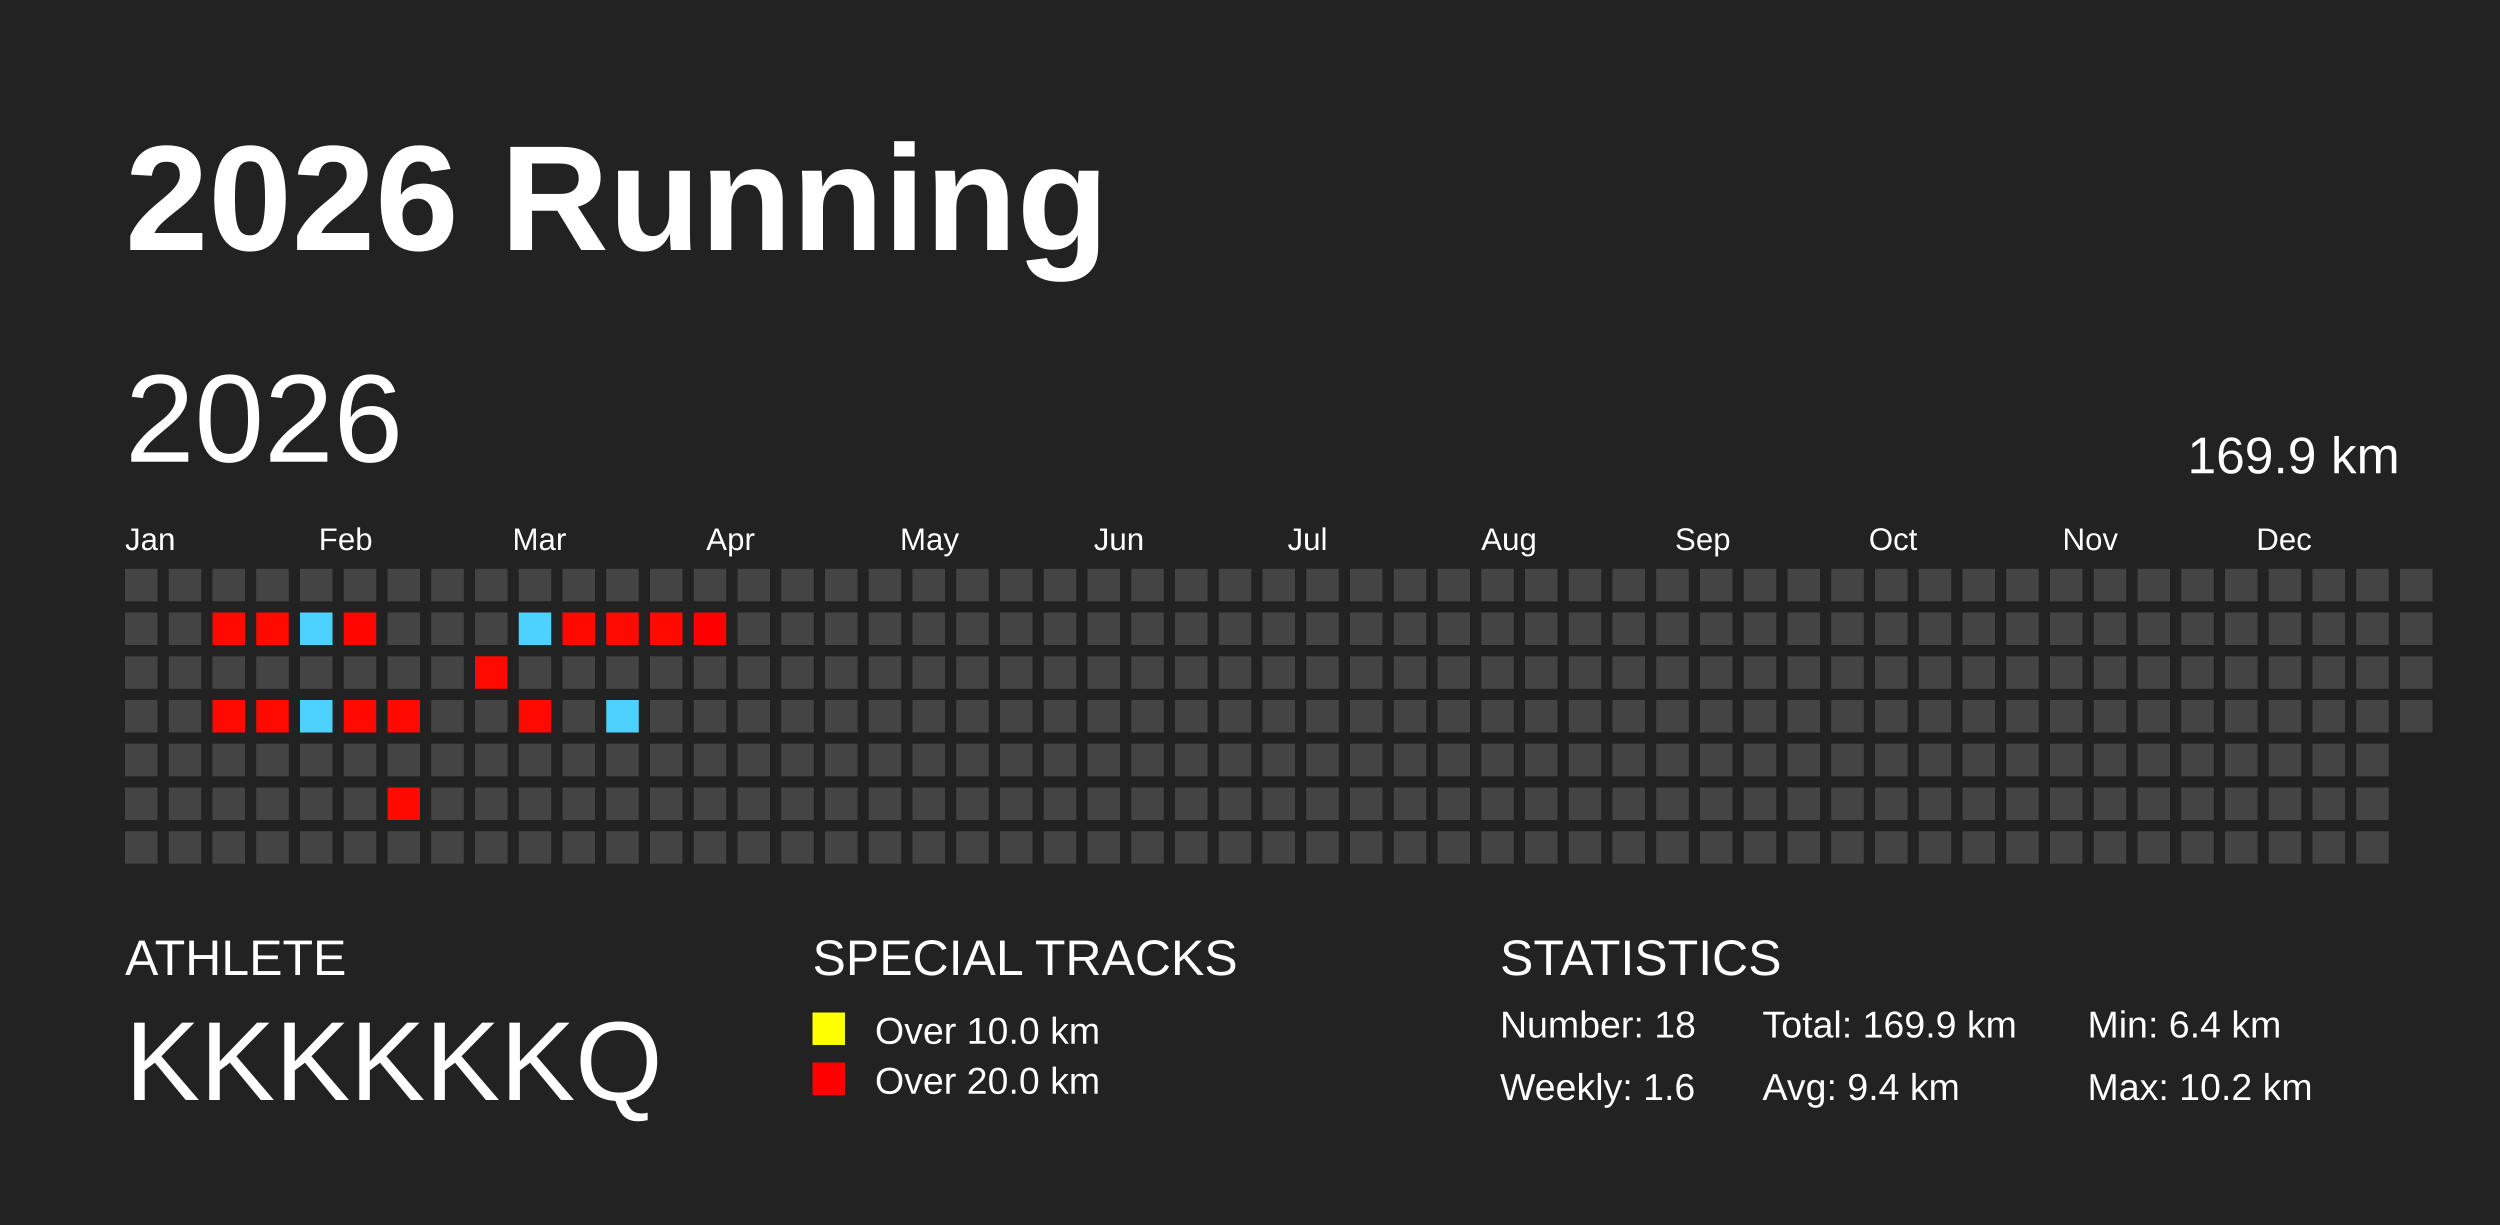
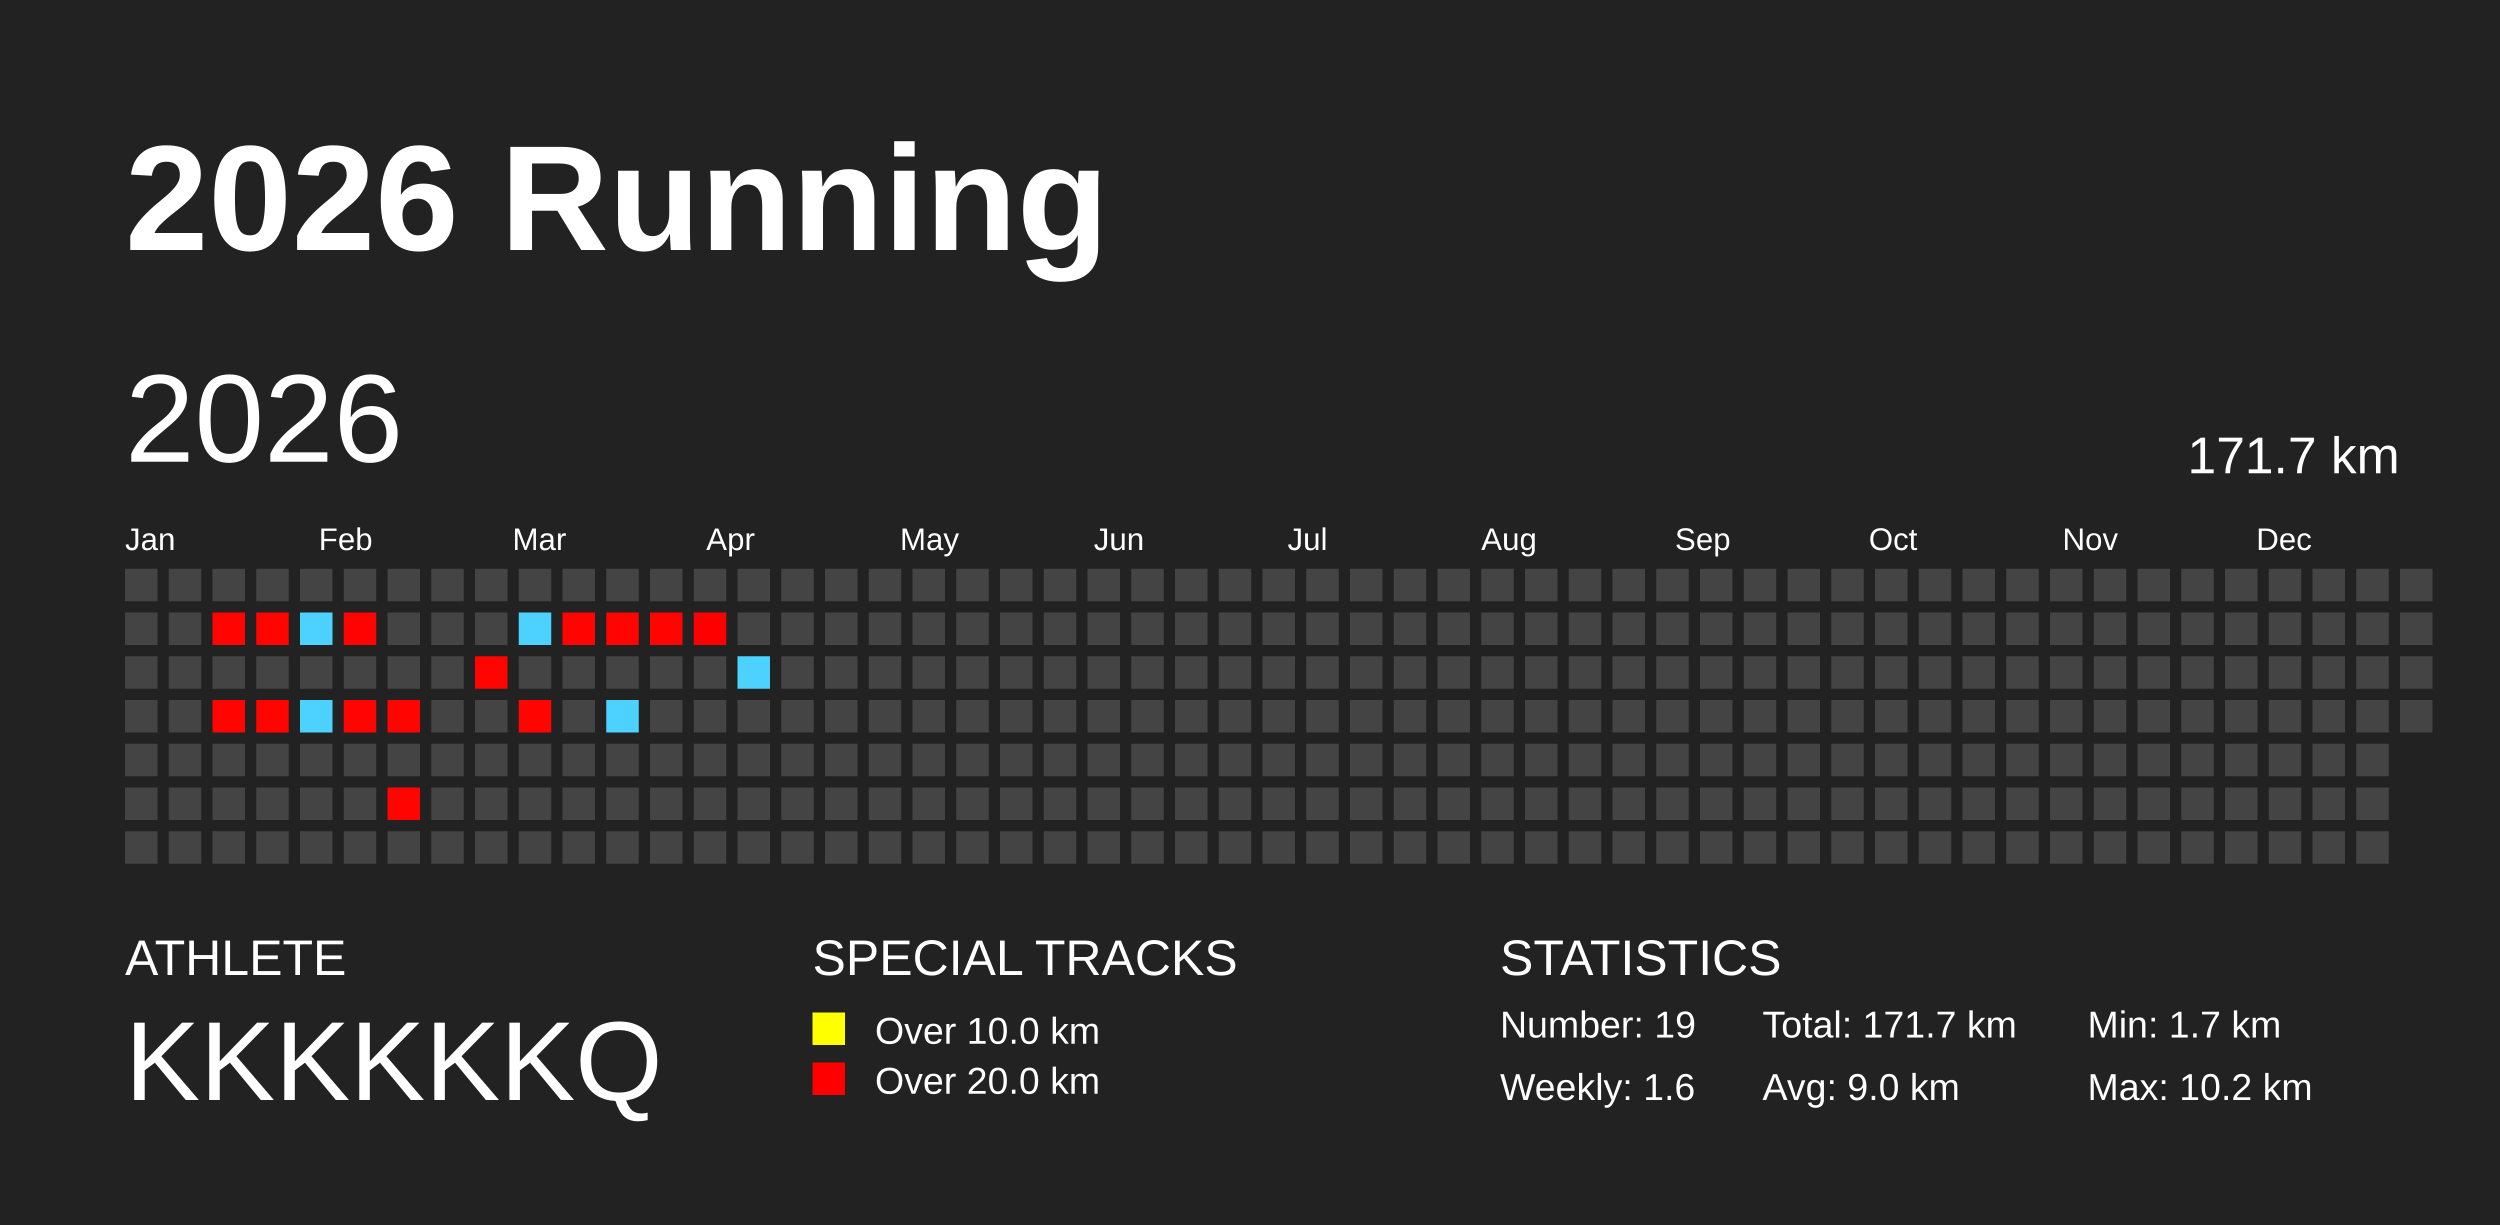
<svg xmlns="http://www.w3.org/2000/svg" baseProfile="full" height="98mm" version="1.1" viewBox="0,0,200,98" width="200mm">
  <defs />
  <rect fill="#222222" height="98" width="200" x="0" y="0" />
  <text fill="#FFFFFF" style="font-size:12px; font-family:Arial; font-weight:bold;" x="10" y="20">2026 Running</text>
  <text fill="#FFFFFF" style="font-size:4px; font-family:Arial" x="10" y="78">ATHLETE</text>
  <text fill="#FFFFFF" style="font-size:9px; font-family:Arial" x="10" y="88">KKKKKKQ</text>
  <text fill="#FFFFFF" style="font-size:4px; font-family:Arial" x="65" y="78">SPECIAL TRACKS</text>
  <rect fill="yellow" height="2.6" width="2.6" x="65" y="81" />
  <text fill="#FFFFFF" style="font-size:3px; font-family:Arial" x="70" y="83.5">Over 10.0 km</text>
  <rect fill="red" height="2.6" width="2.6" x="65" y="85" />
  <text fill="#FFFFFF" style="font-size:3px; font-family:Arial" x="70" y="87.5">Over 20.0 km</text>
  <text fill="#FFFFFF" style="font-size:4px; font-family:Arial" x="120" y="78">STATISTICS</text>
-   <text fill="#FFFFFF" style="font-size:3px; font-family:Arial" x="120" y="83">Number: 18</text>
+   <text fill="#FFFFFF" style="font-size:3px; font-family:Arial" x="120" y="83">Number: 19</text>
  <text fill="#FFFFFF" style="font-size:3px; font-family:Arial" x="120" y="88">Weekly: 1.6</text>
-   <text fill="#FFFFFF" style="font-size:3px; font-family:Arial" x="141" y="83">Total: 169.9 km</text>
-   <text fill="#FFFFFF" style="font-size:3px; font-family:Arial" x="141" y="88">Avg: 9.4 km</text>
-   <text fill="#FFFFFF" style="font-size:3px; font-family:Arial" x="167" y="83">Min: 6.4 km</text>
+   <text fill="#FFFFFF" style="font-size:3px; font-family:Arial" x="141" y="83">Total: 171.7 km</text>
+   <text fill="#FFFFFF" style="font-size:3px; font-family:Arial" x="141" y="88">Avg: 9.0 km</text>
+   <text fill="#FFFFFF" style="font-size:3px; font-family:Arial" x="167" y="83">Min: 1.7 km</text>
  <text fill="#FFFFFF" style="font-size:3px; font-family:Arial" x="167" y="88">Max: 10.2 km</text>
  <text dominant-baseline="hanging" fill="#FFFFFF" style="font-size:10.0px; font-family:Arial;" x="10" y="30">2026</text>
-   <text dominant-baseline="hanging" fill="#FFFFFF" style="font-size:4.125px; font-family:Arial;" x="175" y="35">169.9 km</text>
+   <text dominant-baseline="hanging" fill="#FFFFFF" style="font-size:4.125px; font-family:Arial;" x="175" y="35">171.7 km</text>
  <text fill="#FFFFFF" style="font-size:2.5px; font-family:Arial" x="10.0" y="44">Jan</text>
  <text fill="#FFFFFF" style="font-size:2.5px; font-family:Arial" x="25.5" y="44">Feb</text>
  <text fill="#FFFFFF" style="font-size:2.5px; font-family:Arial" x="41.0" y="44">Mar</text>
  <text fill="#FFFFFF" style="font-size:2.5px; font-family:Arial" x="56.5" y="44">Apr</text>
  <text fill="#FFFFFF" style="font-size:2.5px; font-family:Arial" x="72.0" y="44">May</text>
  <text fill="#FFFFFF" style="font-size:2.5px; font-family:Arial" x="87.5" y="44">Jun</text>
  <text fill="#FFFFFF" style="font-size:2.5px; font-family:Arial" x="103.0" y="44">Jul</text>
  <text fill="#FFFFFF" style="font-size:2.5px; font-family:Arial" x="118.5" y="44">Aug</text>
  <text fill="#FFFFFF" style="font-size:2.5px; font-family:Arial" x="134.0" y="44">Sep</text>
  <text fill="#FFFFFF" style="font-size:2.5px; font-family:Arial" x="149.5" y="44">Oct</text>
  <text fill="#FFFFFF" style="font-size:2.5px; font-family:Arial" x="165.0" y="44">Nov</text>
  <text fill="#FFFFFF" style="font-size:2.5px; font-family:Arial" x="180.5" y="44">Dec</text>
  <rect fill="#444444" height="2.6" width="2.6" x="10.0" y="45.5" />
  <rect fill="#444444" height="2.6" width="2.6" x="10.0" y="49.0" />
  <rect fill="#444444" height="2.6" width="2.6" x="10.0" y="52.5" />
  <rect fill="#444444" height="2.6" width="2.6" x="10.0" y="56.0" />
  <rect fill="#444444" height="2.6" width="2.6" x="10.0" y="59.5" />
  <rect fill="#444444" height="2.6" width="2.6" x="10.0" y="63.0" />
  <rect fill="#444444" height="2.6" width="2.6" x="10.0" y="66.5" />
  <rect fill="#444444" height="2.6" width="2.6" x="13.5" y="45.5" />
  <rect fill="#444444" height="2.6" width="2.6" x="13.5" y="49.0" />
  <rect fill="#444444" height="2.6" width="2.6" x="13.5" y="52.5" />
  <rect fill="#444444" height="2.6" width="2.6" x="13.5" y="56.0" />
  <rect fill="#444444" height="2.6" width="2.6" x="13.5" y="59.5" />
  <rect fill="#444444" height="2.6" width="2.6" x="13.5" y="63.0" />
  <rect fill="#444444" height="2.6" width="2.6" x="13.5" y="66.5" />
  <rect fill="#444444" height="2.6" width="2.6" x="17.0" y="45.5" />
-   <rect fill="#ff0900" height="2.6" width="2.6" x="17.0" y="49.0" />
+   <rect fill="#ff0400" height="2.6" width="2.6" x="17.0" y="49.0" />
  <rect fill="#444444" height="2.6" width="2.6" x="17.0" y="52.5" />
-   <rect fill="#ff0900" height="2.6" width="2.6" x="17.0" y="56.0" />
+   <rect fill="#ff0400" height="2.6" width="2.6" x="17.0" y="56.0" />
  <rect fill="#444444" height="2.6" width="2.6" x="17.0" y="59.5" />
  <rect fill="#444444" height="2.6" width="2.6" x="17.0" y="63.0" />
  <rect fill="#444444" height="2.6" width="2.6" x="17.0" y="66.5" />
  <rect fill="#444444" height="2.6" width="2.6" x="20.5" y="45.5" />
-   <rect fill="#ff0900" height="2.6" width="2.6" x="20.5" y="49.0" />
+   <rect fill="#ff0400" height="2.6" width="2.6" x="20.5" y="49.0" />
  <rect fill="#444444" height="2.6" width="2.6" x="20.5" y="52.5" />
-   <rect fill="#ff0900" height="2.6" width="2.6" x="20.5" y="56.0" />
+   <rect fill="#ff0400" height="2.6" width="2.6" x="20.5" y="56.0" />
  <rect fill="#444444" height="2.6" width="2.6" x="20.5" y="59.5" />
  <rect fill="#444444" height="2.6" width="2.6" x="20.5" y="63.0" />
  <rect fill="#444444" height="2.6" width="2.6" x="20.5" y="66.5" />
  <rect fill="#444444" height="2.6" width="2.6" x="24.0" y="45.5" />
  <rect fill="#4dd2ff" height="2.6" width="2.6" x="24.0" y="49.0" />
  <rect fill="#444444" height="2.6" width="2.6" x="24.0" y="52.5" />
  <rect fill="#4dd2ff" height="2.6" width="2.6" x="24.0" y="56.0" />
  <rect fill="#444444" height="2.6" width="2.6" x="24.0" y="59.5" />
  <rect fill="#444444" height="2.6" width="2.6" x="24.0" y="63.0" />
  <rect fill="#444444" height="2.6" width="2.6" x="24.0" y="66.5" />
  <rect fill="#444444" height="2.6" width="2.6" x="27.5" y="45.5" />
-   <rect fill="#ff0700" height="2.6" width="2.6" x="27.5" y="49.0" />
+   <rect fill="#ff0300" height="2.6" width="2.6" x="27.5" y="49.0" />
  <rect fill="#444444" height="2.6" width="2.6" x="27.5" y="52.5" />
-   <rect fill="#ff0900" height="2.6" width="2.6" x="27.5" y="56.0" />
+   <rect fill="#ff0400" height="2.6" width="2.6" x="27.5" y="56.0" />
  <rect fill="#444444" height="2.6" width="2.6" x="27.5" y="59.5" />
  <rect fill="#444444" height="2.6" width="2.6" x="27.5" y="63.0" />
  <rect fill="#444444" height="2.6" width="2.6" x="27.5" y="66.5" />
  <rect fill="#444444" height="2.6" width="2.6" x="31.0" y="45.5" />
  <rect fill="#444444" height="2.6" width="2.6" x="31.0" y="49.0" />
  <rect fill="#444444" height="2.6" width="2.6" x="31.0" y="52.5" />
-   <rect fill="#ff0900" height="2.6" width="2.6" x="31.0" y="56.0" />
+   <rect fill="#ff0400" height="2.6" width="2.6" x="31.0" y="56.0" />
  <rect fill="#444444" height="2.6" width="2.6" x="31.0" y="59.5" />
-   <rect fill="#ff0900" height="2.6" width="2.6" x="31.0" y="63.0" />
+   <rect fill="#ff0400" height="2.6" width="2.6" x="31.0" y="63.0" />
  <rect fill="#444444" height="2.6" width="2.6" x="31.0" y="66.5" />
  <rect fill="#444444" height="2.6" width="2.6" x="34.5" y="45.5" />
  <rect fill="#444444" height="2.6" width="2.6" x="34.5" y="49.0" />
  <rect fill="#444444" height="2.6" width="2.6" x="34.5" y="52.5" />
  <rect fill="#444444" height="2.6" width="2.6" x="34.5" y="56.0" />
  <rect fill="#444444" height="2.6" width="2.6" x="34.5" y="59.5" />
  <rect fill="#444444" height="2.6" width="2.6" x="34.5" y="63.0" />
  <rect fill="#444444" height="2.6" width="2.6" x="34.5" y="66.5" />
  <rect fill="#444444" height="2.6" width="2.6" x="38.0" y="45.5" />
  <rect fill="#444444" height="2.6" width="2.6" x="38.0" y="49.0" />
-   <rect fill="#ff0a00" height="2.6" width="2.6" x="38.0" y="52.5" />
+   <rect fill="#ff0400" height="2.6" width="2.6" x="38.0" y="52.5" />
  <rect fill="#444444" height="2.6" width="2.6" x="38.0" y="56.0" />
  <rect fill="#444444" height="2.6" width="2.6" x="38.0" y="59.5" />
  <rect fill="#444444" height="2.6" width="2.6" x="38.0" y="63.0" />
  <rect fill="#444444" height="2.6" width="2.6" x="38.0" y="66.5" />
  <rect fill="#444444" height="2.6" width="2.6" x="41.5" y="45.5" />
  <rect fill="#4dd2ff" height="2.6" width="2.6" x="41.5" y="49.0" />
  <rect fill="#444444" height="2.6" width="2.6" x="41.5" y="52.5" />
-   <rect fill="#ff0900" height="2.6" width="2.6" x="41.5" y="56.0" />
+   <rect fill="#ff0400" height="2.6" width="2.6" x="41.5" y="56.0" />
  <rect fill="#444444" height="2.6" width="2.6" x="41.5" y="59.5" />
  <rect fill="#444444" height="2.6" width="2.6" x="41.5" y="63.0" />
  <rect fill="#444444" height="2.6" width="2.6" x="41.5" y="66.5" />
  <rect fill="#444444" height="2.6" width="2.6" x="45.0" y="45.5" />
-   <rect fill="#ff0900" height="2.6" width="2.6" x="45.0" y="49.0" />
+   <rect fill="#ff0400" height="2.6" width="2.6" x="45.0" y="49.0" />
  <rect fill="#444444" height="2.6" width="2.6" x="45.0" y="52.5" />
  <rect fill="#444444" height="2.6" width="2.6" x="45.0" y="56.0" />
  <rect fill="#444444" height="2.6" width="2.6" x="45.0" y="59.5" />
  <rect fill="#444444" height="2.6" width="2.6" x="45.0" y="63.0" />
  <rect fill="#444444" height="2.6" width="2.6" x="45.0" y="66.5" />
  <rect fill="#444444" height="2.6" width="2.6" x="48.5" y="45.5" />
-   <rect fill="#ff0a00" height="2.6" width="2.6" x="48.5" y="49.0" />
+   <rect fill="#ff0400" height="2.6" width="2.6" x="48.5" y="49.0" />
  <rect fill="#444444" height="2.6" width="2.6" x="48.5" y="52.5" />
  <rect fill="#4dd2ff" height="2.6" width="2.6" x="48.5" y="56.0" />
  <rect fill="#444444" height="2.6" width="2.6" x="48.5" y="59.5" />
  <rect fill="#444444" height="2.6" width="2.6" x="48.5" y="63.0" />
  <rect fill="#444444" height="2.6" width="2.6" x="48.5" y="66.5" />
  <rect fill="#444444" height="2.6" width="2.6" x="52.0" y="45.5" />
-   <rect fill="#ff0900" height="2.6" width="2.6" x="52.0" y="49.0" />
+   <rect fill="#ff0400" height="2.6" width="2.6" x="52.0" y="49.0" />
  <rect fill="#444444" height="2.6" width="2.6" x="52.0" y="52.5" />
  <rect fill="#444444" height="2.6" width="2.6" x="52.0" y="56.0" />
  <rect fill="#444444" height="2.6" width="2.6" x="52.0" y="59.5" />
  <rect fill="#444444" height="2.6" width="2.6" x="52.0" y="63.0" />
  <rect fill="#444444" height="2.6" width="2.6" x="52.0" y="66.5" />
  <rect fill="#444444" height="2.6" width="2.6" x="55.5" y="45.5" />
  <rect fill="#ff0000" height="2.6" width="2.6" x="55.5" y="49.0" />
  <rect fill="#444444" height="2.6" width="2.6" x="55.5" y="52.5" />
  <rect fill="#444444" height="2.6" width="2.6" x="55.5" y="56.0" />
  <rect fill="#444444" height="2.6" width="2.6" x="55.5" y="59.5" />
  <rect fill="#444444" height="2.6" width="2.6" x="55.5" y="63.0" />
  <rect fill="#444444" height="2.6" width="2.6" x="55.5" y="66.5" />
  <rect fill="#444444" height="2.6" width="2.6" x="59.0" y="45.5" />
  <rect fill="#444444" height="2.6" width="2.6" x="59.0" y="49.0" />
-   <rect fill="#444444" height="2.6" width="2.6" x="59.0" y="52.5" />
+   <rect fill="#4dd2ff" height="2.6" width="2.6" x="59.0" y="52.5" />
  <rect fill="#444444" height="2.6" width="2.6" x="59.0" y="56.0" />
  <rect fill="#444444" height="2.6" width="2.6" x="59.0" y="59.5" />
  <rect fill="#444444" height="2.6" width="2.6" x="59.0" y="63.0" />
  <rect fill="#444444" height="2.6" width="2.6" x="59.0" y="66.5" />
  <rect fill="#444444" height="2.6" width="2.6" x="62.5" y="45.5" />
  <rect fill="#444444" height="2.6" width="2.6" x="62.5" y="49.0" />
  <rect fill="#444444" height="2.6" width="2.6" x="62.5" y="52.5" />
  <rect fill="#444444" height="2.6" width="2.6" x="62.5" y="56.0" />
  <rect fill="#444444" height="2.6" width="2.6" x="62.5" y="59.5" />
  <rect fill="#444444" height="2.6" width="2.6" x="62.5" y="63.0" />
  <rect fill="#444444" height="2.6" width="2.6" x="62.5" y="66.5" />
  <rect fill="#444444" height="2.6" width="2.6" x="66.0" y="45.5" />
  <rect fill="#444444" height="2.6" width="2.6" x="66.0" y="49.0" />
  <rect fill="#444444" height="2.6" width="2.6" x="66.0" y="52.5" />
  <rect fill="#444444" height="2.6" width="2.6" x="66.0" y="56.0" />
  <rect fill="#444444" height="2.6" width="2.6" x="66.0" y="59.5" />
  <rect fill="#444444" height="2.6" width="2.6" x="66.0" y="63.0" />
  <rect fill="#444444" height="2.6" width="2.6" x="66.0" y="66.5" />
  <rect fill="#444444" height="2.6" width="2.6" x="69.5" y="45.5" />
  <rect fill="#444444" height="2.6" width="2.6" x="69.5" y="49.0" />
  <rect fill="#444444" height="2.6" width="2.6" x="69.5" y="52.5" />
  <rect fill="#444444" height="2.6" width="2.6" x="69.5" y="56.0" />
  <rect fill="#444444" height="2.6" width="2.6" x="69.5" y="59.5" />
  <rect fill="#444444" height="2.6" width="2.6" x="69.5" y="63.0" />
  <rect fill="#444444" height="2.6" width="2.6" x="69.5" y="66.5" />
  <rect fill="#444444" height="2.6" width="2.6" x="73.0" y="45.5" />
  <rect fill="#444444" height="2.6" width="2.6" x="73.0" y="49.0" />
  <rect fill="#444444" height="2.6" width="2.6" x="73.0" y="52.5" />
  <rect fill="#444444" height="2.6" width="2.6" x="73.0" y="56.0" />
  <rect fill="#444444" height="2.6" width="2.6" x="73.0" y="59.5" />
  <rect fill="#444444" height="2.6" width="2.6" x="73.0" y="63.0" />
  <rect fill="#444444" height="2.6" width="2.6" x="73.0" y="66.5" />
  <rect fill="#444444" height="2.6" width="2.6" x="76.5" y="45.5" />
  <rect fill="#444444" height="2.6" width="2.6" x="76.5" y="49.0" />
  <rect fill="#444444" height="2.6" width="2.6" x="76.5" y="52.5" />
  <rect fill="#444444" height="2.6" width="2.6" x="76.5" y="56.0" />
  <rect fill="#444444" height="2.6" width="2.6" x="76.5" y="59.5" />
  <rect fill="#444444" height="2.6" width="2.6" x="76.5" y="63.0" />
  <rect fill="#444444" height="2.6" width="2.6" x="76.5" y="66.5" />
  <rect fill="#444444" height="2.6" width="2.6" x="80.0" y="45.5" />
  <rect fill="#444444" height="2.6" width="2.6" x="80.0" y="49.0" />
  <rect fill="#444444" height="2.6" width="2.6" x="80.0" y="52.5" />
  <rect fill="#444444" height="2.6" width="2.6" x="80.0" y="56.0" />
  <rect fill="#444444" height="2.6" width="2.6" x="80.0" y="59.5" />
  <rect fill="#444444" height="2.6" width="2.6" x="80.0" y="63.0" />
  <rect fill="#444444" height="2.6" width="2.6" x="80.0" y="66.5" />
  <rect fill="#444444" height="2.6" width="2.6" x="83.5" y="45.5" />
  <rect fill="#444444" height="2.6" width="2.6" x="83.5" y="49.0" />
  <rect fill="#444444" height="2.6" width="2.6" x="83.5" y="52.5" />
  <rect fill="#444444" height="2.6" width="2.6" x="83.5" y="56.0" />
  <rect fill="#444444" height="2.6" width="2.6" x="83.5" y="59.5" />
  <rect fill="#444444" height="2.6" width="2.6" x="83.5" y="63.0" />
  <rect fill="#444444" height="2.6" width="2.6" x="83.5" y="66.5" />
  <rect fill="#444444" height="2.6" width="2.6" x="87.0" y="45.5" />
  <rect fill="#444444" height="2.6" width="2.6" x="87.0" y="49.0" />
  <rect fill="#444444" height="2.6" width="2.6" x="87.0" y="52.5" />
  <rect fill="#444444" height="2.6" width="2.6" x="87.0" y="56.0" />
  <rect fill="#444444" height="2.6" width="2.6" x="87.0" y="59.5" />
  <rect fill="#444444" height="2.6" width="2.6" x="87.0" y="63.0" />
  <rect fill="#444444" height="2.6" width="2.6" x="87.0" y="66.5" />
  <rect fill="#444444" height="2.6" width="2.6" x="90.5" y="45.5" />
  <rect fill="#444444" height="2.6" width="2.6" x="90.5" y="49.0" />
  <rect fill="#444444" height="2.6" width="2.6" x="90.5" y="52.5" />
  <rect fill="#444444" height="2.6" width="2.6" x="90.5" y="56.0" />
  <rect fill="#444444" height="2.6" width="2.6" x="90.5" y="59.5" />
  <rect fill="#444444" height="2.6" width="2.6" x="90.5" y="63.0" />
  <rect fill="#444444" height="2.6" width="2.6" x="90.5" y="66.5" />
  <rect fill="#444444" height="2.6" width="2.6" x="94.0" y="45.5" />
  <rect fill="#444444" height="2.6" width="2.6" x="94.0" y="49.0" />
  <rect fill="#444444" height="2.6" width="2.6" x="94.0" y="52.5" />
  <rect fill="#444444" height="2.6" width="2.6" x="94.0" y="56.0" />
  <rect fill="#444444" height="2.6" width="2.6" x="94.0" y="59.5" />
  <rect fill="#444444" height="2.6" width="2.6" x="94.0" y="63.0" />
  <rect fill="#444444" height="2.6" width="2.6" x="94.0" y="66.5" />
  <rect fill="#444444" height="2.6" width="2.6" x="97.5" y="45.5" />
  <rect fill="#444444" height="2.6" width="2.6" x="97.5" y="49.0" />
  <rect fill="#444444" height="2.6" width="2.6" x="97.5" y="52.5" />
  <rect fill="#444444" height="2.6" width="2.6" x="97.5" y="56.0" />
  <rect fill="#444444" height="2.6" width="2.6" x="97.5" y="59.5" />
  <rect fill="#444444" height="2.6" width="2.6" x="97.5" y="63.0" />
  <rect fill="#444444" height="2.6" width="2.6" x="97.5" y="66.5" />
  <rect fill="#444444" height="2.6" width="2.6" x="101.0" y="45.5" />
  <rect fill="#444444" height="2.6" width="2.6" x="101.0" y="49.0" />
  <rect fill="#444444" height="2.6" width="2.6" x="101.0" y="52.5" />
  <rect fill="#444444" height="2.6" width="2.6" x="101.0" y="56.0" />
  <rect fill="#444444" height="2.6" width="2.6" x="101.0" y="59.5" />
  <rect fill="#444444" height="2.6" width="2.6" x="101.0" y="63.0" />
  <rect fill="#444444" height="2.6" width="2.6" x="101.0" y="66.5" />
  <rect fill="#444444" height="2.6" width="2.6" x="104.5" y="45.5" />
  <rect fill="#444444" height="2.6" width="2.6" x="104.5" y="49.0" />
  <rect fill="#444444" height="2.6" width="2.6" x="104.5" y="52.5" />
  <rect fill="#444444" height="2.6" width="2.6" x="104.5" y="56.0" />
  <rect fill="#444444" height="2.6" width="2.6" x="104.5" y="59.5" />
  <rect fill="#444444" height="2.6" width="2.6" x="104.5" y="63.0" />
  <rect fill="#444444" height="2.6" width="2.6" x="104.5" y="66.5" />
  <rect fill="#444444" height="2.6" width="2.6" x="108.0" y="45.5" />
  <rect fill="#444444" height="2.6" width="2.6" x="108.0" y="49.0" />
  <rect fill="#444444" height="2.6" width="2.6" x="108.0" y="52.5" />
  <rect fill="#444444" height="2.6" width="2.6" x="108.0" y="56.0" />
  <rect fill="#444444" height="2.6" width="2.6" x="108.0" y="59.5" />
  <rect fill="#444444" height="2.6" width="2.6" x="108.0" y="63.0" />
  <rect fill="#444444" height="2.6" width="2.6" x="108.0" y="66.5" />
  <rect fill="#444444" height="2.6" width="2.6" x="111.5" y="45.5" />
  <rect fill="#444444" height="2.6" width="2.6" x="111.5" y="49.0" />
  <rect fill="#444444" height="2.6" width="2.6" x="111.5" y="52.5" />
  <rect fill="#444444" height="2.6" width="2.6" x="111.5" y="56.0" />
  <rect fill="#444444" height="2.6" width="2.6" x="111.5" y="59.5" />
  <rect fill="#444444" height="2.6" width="2.6" x="111.5" y="63.0" />
  <rect fill="#444444" height="2.6" width="2.6" x="111.5" y="66.5" />
  <rect fill="#444444" height="2.6" width="2.6" x="115.0" y="45.5" />
  <rect fill="#444444" height="2.6" width="2.6" x="115.0" y="49.0" />
  <rect fill="#444444" height="2.6" width="2.6" x="115.0" y="52.5" />
  <rect fill="#444444" height="2.6" width="2.6" x="115.0" y="56.0" />
  <rect fill="#444444" height="2.6" width="2.6" x="115.0" y="59.5" />
  <rect fill="#444444" height="2.6" width="2.6" x="115.0" y="63.0" />
  <rect fill="#444444" height="2.6" width="2.6" x="115.0" y="66.5" />
  <rect fill="#444444" height="2.6" width="2.6" x="118.5" y="45.5" />
  <rect fill="#444444" height="2.6" width="2.6" x="118.5" y="49.0" />
  <rect fill="#444444" height="2.6" width="2.6" x="118.5" y="52.5" />
  <rect fill="#444444" height="2.6" width="2.6" x="118.5" y="56.0" />
  <rect fill="#444444" height="2.6" width="2.6" x="118.5" y="59.5" />
  <rect fill="#444444" height="2.6" width="2.6" x="118.5" y="63.0" />
  <rect fill="#444444" height="2.6" width="2.6" x="118.5" y="66.5" />
  <rect fill="#444444" height="2.6" width="2.6" x="122.0" y="45.5" />
  <rect fill="#444444" height="2.6" width="2.6" x="122.0" y="49.0" />
  <rect fill="#444444" height="2.6" width="2.6" x="122.0" y="52.5" />
  <rect fill="#444444" height="2.6" width="2.6" x="122.0" y="56.0" />
  <rect fill="#444444" height="2.6" width="2.6" x="122.0" y="59.5" />
  <rect fill="#444444" height="2.6" width="2.6" x="122.0" y="63.0" />
  <rect fill="#444444" height="2.6" width="2.6" x="122.0" y="66.5" />
  <rect fill="#444444" height="2.6" width="2.6" x="125.5" y="45.5" />
  <rect fill="#444444" height="2.6" width="2.6" x="125.5" y="49.0" />
  <rect fill="#444444" height="2.6" width="2.6" x="125.5" y="52.5" />
  <rect fill="#444444" height="2.6" width="2.6" x="125.5" y="56.0" />
  <rect fill="#444444" height="2.6" width="2.6" x="125.5" y="59.5" />
  <rect fill="#444444" height="2.6" width="2.6" x="125.5" y="63.0" />
  <rect fill="#444444" height="2.6" width="2.6" x="125.5" y="66.5" />
  <rect fill="#444444" height="2.6" width="2.6" x="129.0" y="45.5" />
  <rect fill="#444444" height="2.6" width="2.6" x="129.0" y="49.0" />
  <rect fill="#444444" height="2.6" width="2.6" x="129.0" y="52.5" />
  <rect fill="#444444" height="2.6" width="2.6" x="129.0" y="56.0" />
  <rect fill="#444444" height="2.6" width="2.6" x="129.0" y="59.5" />
  <rect fill="#444444" height="2.6" width="2.6" x="129.0" y="63.0" />
  <rect fill="#444444" height="2.6" width="2.6" x="129.0" y="66.5" />
  <rect fill="#444444" height="2.6" width="2.6" x="132.5" y="45.5" />
  <rect fill="#444444" height="2.6" width="2.6" x="132.5" y="49.0" />
  <rect fill="#444444" height="2.6" width="2.6" x="132.5" y="52.5" />
  <rect fill="#444444" height="2.6" width="2.6" x="132.5" y="56.0" />
  <rect fill="#444444" height="2.6" width="2.6" x="132.5" y="59.5" />
  <rect fill="#444444" height="2.6" width="2.6" x="132.5" y="63.0" />
  <rect fill="#444444" height="2.6" width="2.6" x="132.5" y="66.5" />
  <rect fill="#444444" height="2.6" width="2.6" x="136.0" y="45.5" />
  <rect fill="#444444" height="2.6" width="2.6" x="136.0" y="49.0" />
  <rect fill="#444444" height="2.6" width="2.6" x="136.0" y="52.5" />
  <rect fill="#444444" height="2.6" width="2.6" x="136.0" y="56.0" />
  <rect fill="#444444" height="2.6" width="2.6" x="136.0" y="59.5" />
  <rect fill="#444444" height="2.6" width="2.6" x="136.0" y="63.0" />
  <rect fill="#444444" height="2.6" width="2.6" x="136.0" y="66.5" />
  <rect fill="#444444" height="2.6" width="2.6" x="139.5" y="45.5" />
  <rect fill="#444444" height="2.6" width="2.6" x="139.5" y="49.0" />
  <rect fill="#444444" height="2.6" width="2.6" x="139.5" y="52.5" />
  <rect fill="#444444" height="2.6" width="2.6" x="139.5" y="56.0" />
  <rect fill="#444444" height="2.6" width="2.6" x="139.5" y="59.5" />
  <rect fill="#444444" height="2.6" width="2.6" x="139.5" y="63.0" />
  <rect fill="#444444" height="2.6" width="2.6" x="139.5" y="66.5" />
  <rect fill="#444444" height="2.6" width="2.6" x="143.0" y="45.5" />
  <rect fill="#444444" height="2.6" width="2.6" x="143.0" y="49.0" />
  <rect fill="#444444" height="2.6" width="2.6" x="143.0" y="52.5" />
  <rect fill="#444444" height="2.6" width="2.6" x="143.0" y="56.0" />
  <rect fill="#444444" height="2.6" width="2.6" x="143.0" y="59.5" />
  <rect fill="#444444" height="2.6" width="2.6" x="143.0" y="63.0" />
  <rect fill="#444444" height="2.6" width="2.6" x="143.0" y="66.5" />
  <rect fill="#444444" height="2.6" width="2.6" x="146.5" y="45.5" />
  <rect fill="#444444" height="2.6" width="2.6" x="146.5" y="49.0" />
  <rect fill="#444444" height="2.6" width="2.6" x="146.5" y="52.5" />
  <rect fill="#444444" height="2.6" width="2.6" x="146.5" y="56.0" />
  <rect fill="#444444" height="2.6" width="2.6" x="146.5" y="59.5" />
  <rect fill="#444444" height="2.6" width="2.6" x="146.5" y="63.0" />
  <rect fill="#444444" height="2.6" width="2.6" x="146.5" y="66.5" />
  <rect fill="#444444" height="2.6" width="2.6" x="150.0" y="45.5" />
  <rect fill="#444444" height="2.6" width="2.6" x="150.0" y="49.0" />
  <rect fill="#444444" height="2.6" width="2.6" x="150.0" y="52.5" />
  <rect fill="#444444" height="2.6" width="2.6" x="150.0" y="56.0" />
  <rect fill="#444444" height="2.6" width="2.6" x="150.0" y="59.5" />
  <rect fill="#444444" height="2.6" width="2.6" x="150.0" y="63.0" />
  <rect fill="#444444" height="2.6" width="2.6" x="150.0" y="66.5" />
  <rect fill="#444444" height="2.6" width="2.6" x="153.5" y="45.5" />
  <rect fill="#444444" height="2.6" width="2.6" x="153.5" y="49.0" />
  <rect fill="#444444" height="2.6" width="2.6" x="153.5" y="52.5" />
  <rect fill="#444444" height="2.6" width="2.6" x="153.5" y="56.0" />
  <rect fill="#444444" height="2.6" width="2.6" x="153.5" y="59.5" />
  <rect fill="#444444" height="2.6" width="2.6" x="153.5" y="63.0" />
  <rect fill="#444444" height="2.6" width="2.6" x="153.5" y="66.5" />
  <rect fill="#444444" height="2.6" width="2.6" x="157.0" y="45.5" />
  <rect fill="#444444" height="2.6" width="2.6" x="157.0" y="49.0" />
  <rect fill="#444444" height="2.6" width="2.6" x="157.0" y="52.5" />
  <rect fill="#444444" height="2.6" width="2.6" x="157.0" y="56.0" />
  <rect fill="#444444" height="2.6" width="2.6" x="157.0" y="59.5" />
  <rect fill="#444444" height="2.6" width="2.6" x="157.0" y="63.0" />
  <rect fill="#444444" height="2.6" width="2.6" x="157.0" y="66.5" />
  <rect fill="#444444" height="2.6" width="2.6" x="160.5" y="45.5" />
  <rect fill="#444444" height="2.6" width="2.6" x="160.5" y="49.0" />
  <rect fill="#444444" height="2.6" width="2.6" x="160.5" y="52.5" />
  <rect fill="#444444" height="2.6" width="2.6" x="160.5" y="56.0" />
  <rect fill="#444444" height="2.6" width="2.6" x="160.5" y="59.5" />
  <rect fill="#444444" height="2.6" width="2.6" x="160.5" y="63.0" />
  <rect fill="#444444" height="2.6" width="2.6" x="160.5" y="66.5" />
  <rect fill="#444444" height="2.6" width="2.6" x="164.0" y="45.5" />
  <rect fill="#444444" height="2.6" width="2.6" x="164.0" y="49.0" />
  <rect fill="#444444" height="2.6" width="2.6" x="164.0" y="52.5" />
  <rect fill="#444444" height="2.6" width="2.6" x="164.0" y="56.0" />
  <rect fill="#444444" height="2.6" width="2.6" x="164.0" y="59.5" />
  <rect fill="#444444" height="2.6" width="2.6" x="164.0" y="63.0" />
  <rect fill="#444444" height="2.6" width="2.6" x="164.0" y="66.5" />
  <rect fill="#444444" height="2.6" width="2.6" x="167.5" y="45.5" />
  <rect fill="#444444" height="2.6" width="2.6" x="167.5" y="49.0" />
  <rect fill="#444444" height="2.6" width="2.6" x="167.5" y="52.5" />
  <rect fill="#444444" height="2.6" width="2.6" x="167.5" y="56.0" />
  <rect fill="#444444" height="2.6" width="2.6" x="167.5" y="59.5" />
  <rect fill="#444444" height="2.6" width="2.6" x="167.5" y="63.0" />
  <rect fill="#444444" height="2.6" width="2.6" x="167.5" y="66.5" />
  <rect fill="#444444" height="2.6" width="2.6" x="171.0" y="45.5" />
  <rect fill="#444444" height="2.6" width="2.6" x="171.0" y="49.0" />
  <rect fill="#444444" height="2.6" width="2.6" x="171.0" y="52.5" />
  <rect fill="#444444" height="2.6" width="2.6" x="171.0" y="56.0" />
  <rect fill="#444444" height="2.6" width="2.6" x="171.0" y="59.5" />
  <rect fill="#444444" height="2.6" width="2.6" x="171.0" y="63.0" />
  <rect fill="#444444" height="2.6" width="2.6" x="171.0" y="66.5" />
  <rect fill="#444444" height="2.6" width="2.6" x="174.5" y="45.5" />
  <rect fill="#444444" height="2.6" width="2.6" x="174.5" y="49.0" />
  <rect fill="#444444" height="2.6" width="2.6" x="174.5" y="52.5" />
  <rect fill="#444444" height="2.6" width="2.6" x="174.5" y="56.0" />
  <rect fill="#444444" height="2.6" width="2.6" x="174.5" y="59.5" />
  <rect fill="#444444" height="2.6" width="2.6" x="174.5" y="63.0" />
  <rect fill="#444444" height="2.6" width="2.6" x="174.5" y="66.5" />
  <rect fill="#444444" height="2.6" width="2.6" x="178.0" y="45.5" />
  <rect fill="#444444" height="2.6" width="2.6" x="178.0" y="49.0" />
  <rect fill="#444444" height="2.6" width="2.6" x="178.0" y="52.5" />
  <rect fill="#444444" height="2.6" width="2.6" x="178.0" y="56.0" />
  <rect fill="#444444" height="2.6" width="2.6" x="178.0" y="59.5" />
  <rect fill="#444444" height="2.6" width="2.6" x="178.0" y="63.0" />
  <rect fill="#444444" height="2.6" width="2.6" x="178.0" y="66.5" />
  <rect fill="#444444" height="2.6" width="2.6" x="181.5" y="45.5" />
  <rect fill="#444444" height="2.6" width="2.6" x="181.5" y="49.0" />
  <rect fill="#444444" height="2.6" width="2.6" x="181.5" y="52.5" />
  <rect fill="#444444" height="2.6" width="2.6" x="181.5" y="56.0" />
  <rect fill="#444444" height="2.6" width="2.6" x="181.5" y="59.5" />
  <rect fill="#444444" height="2.6" width="2.6" x="181.5" y="63.0" />
  <rect fill="#444444" height="2.6" width="2.6" x="181.5" y="66.5" />
  <rect fill="#444444" height="2.6" width="2.6" x="185.0" y="45.5" />
  <rect fill="#444444" height="2.6" width="2.6" x="185.0" y="49.0" />
  <rect fill="#444444" height="2.6" width="2.6" x="185.0" y="52.5" />
  <rect fill="#444444" height="2.6" width="2.6" x="185.0" y="56.0" />
  <rect fill="#444444" height="2.6" width="2.6" x="185.0" y="59.5" />
  <rect fill="#444444" height="2.6" width="2.6" x="185.0" y="63.0" />
  <rect fill="#444444" height="2.6" width="2.6" x="185.0" y="66.5" />
  <rect fill="#444444" height="2.6" width="2.6" x="188.5" y="45.5" />
  <rect fill="#444444" height="2.6" width="2.6" x="188.5" y="49.0" />
  <rect fill="#444444" height="2.6" width="2.6" x="188.5" y="52.5" />
  <rect fill="#444444" height="2.6" width="2.6" x="188.5" y="56.0" />
  <rect fill="#444444" height="2.6" width="2.6" x="188.5" y="59.5" />
  <rect fill="#444444" height="2.6" width="2.6" x="188.5" y="63.0" />
  <rect fill="#444444" height="2.6" width="2.6" x="188.5" y="66.5" />
  <rect fill="#444444" height="2.6" width="2.6" x="192.0" y="45.5" />
  <rect fill="#444444" height="2.6" width="2.6" x="192.0" y="49.0" />
  <rect fill="#444444" height="2.6" width="2.6" x="192.0" y="52.5" />
  <rect fill="#444444" height="2.6" width="2.6" x="192.0" y="56.0" />
</svg>
